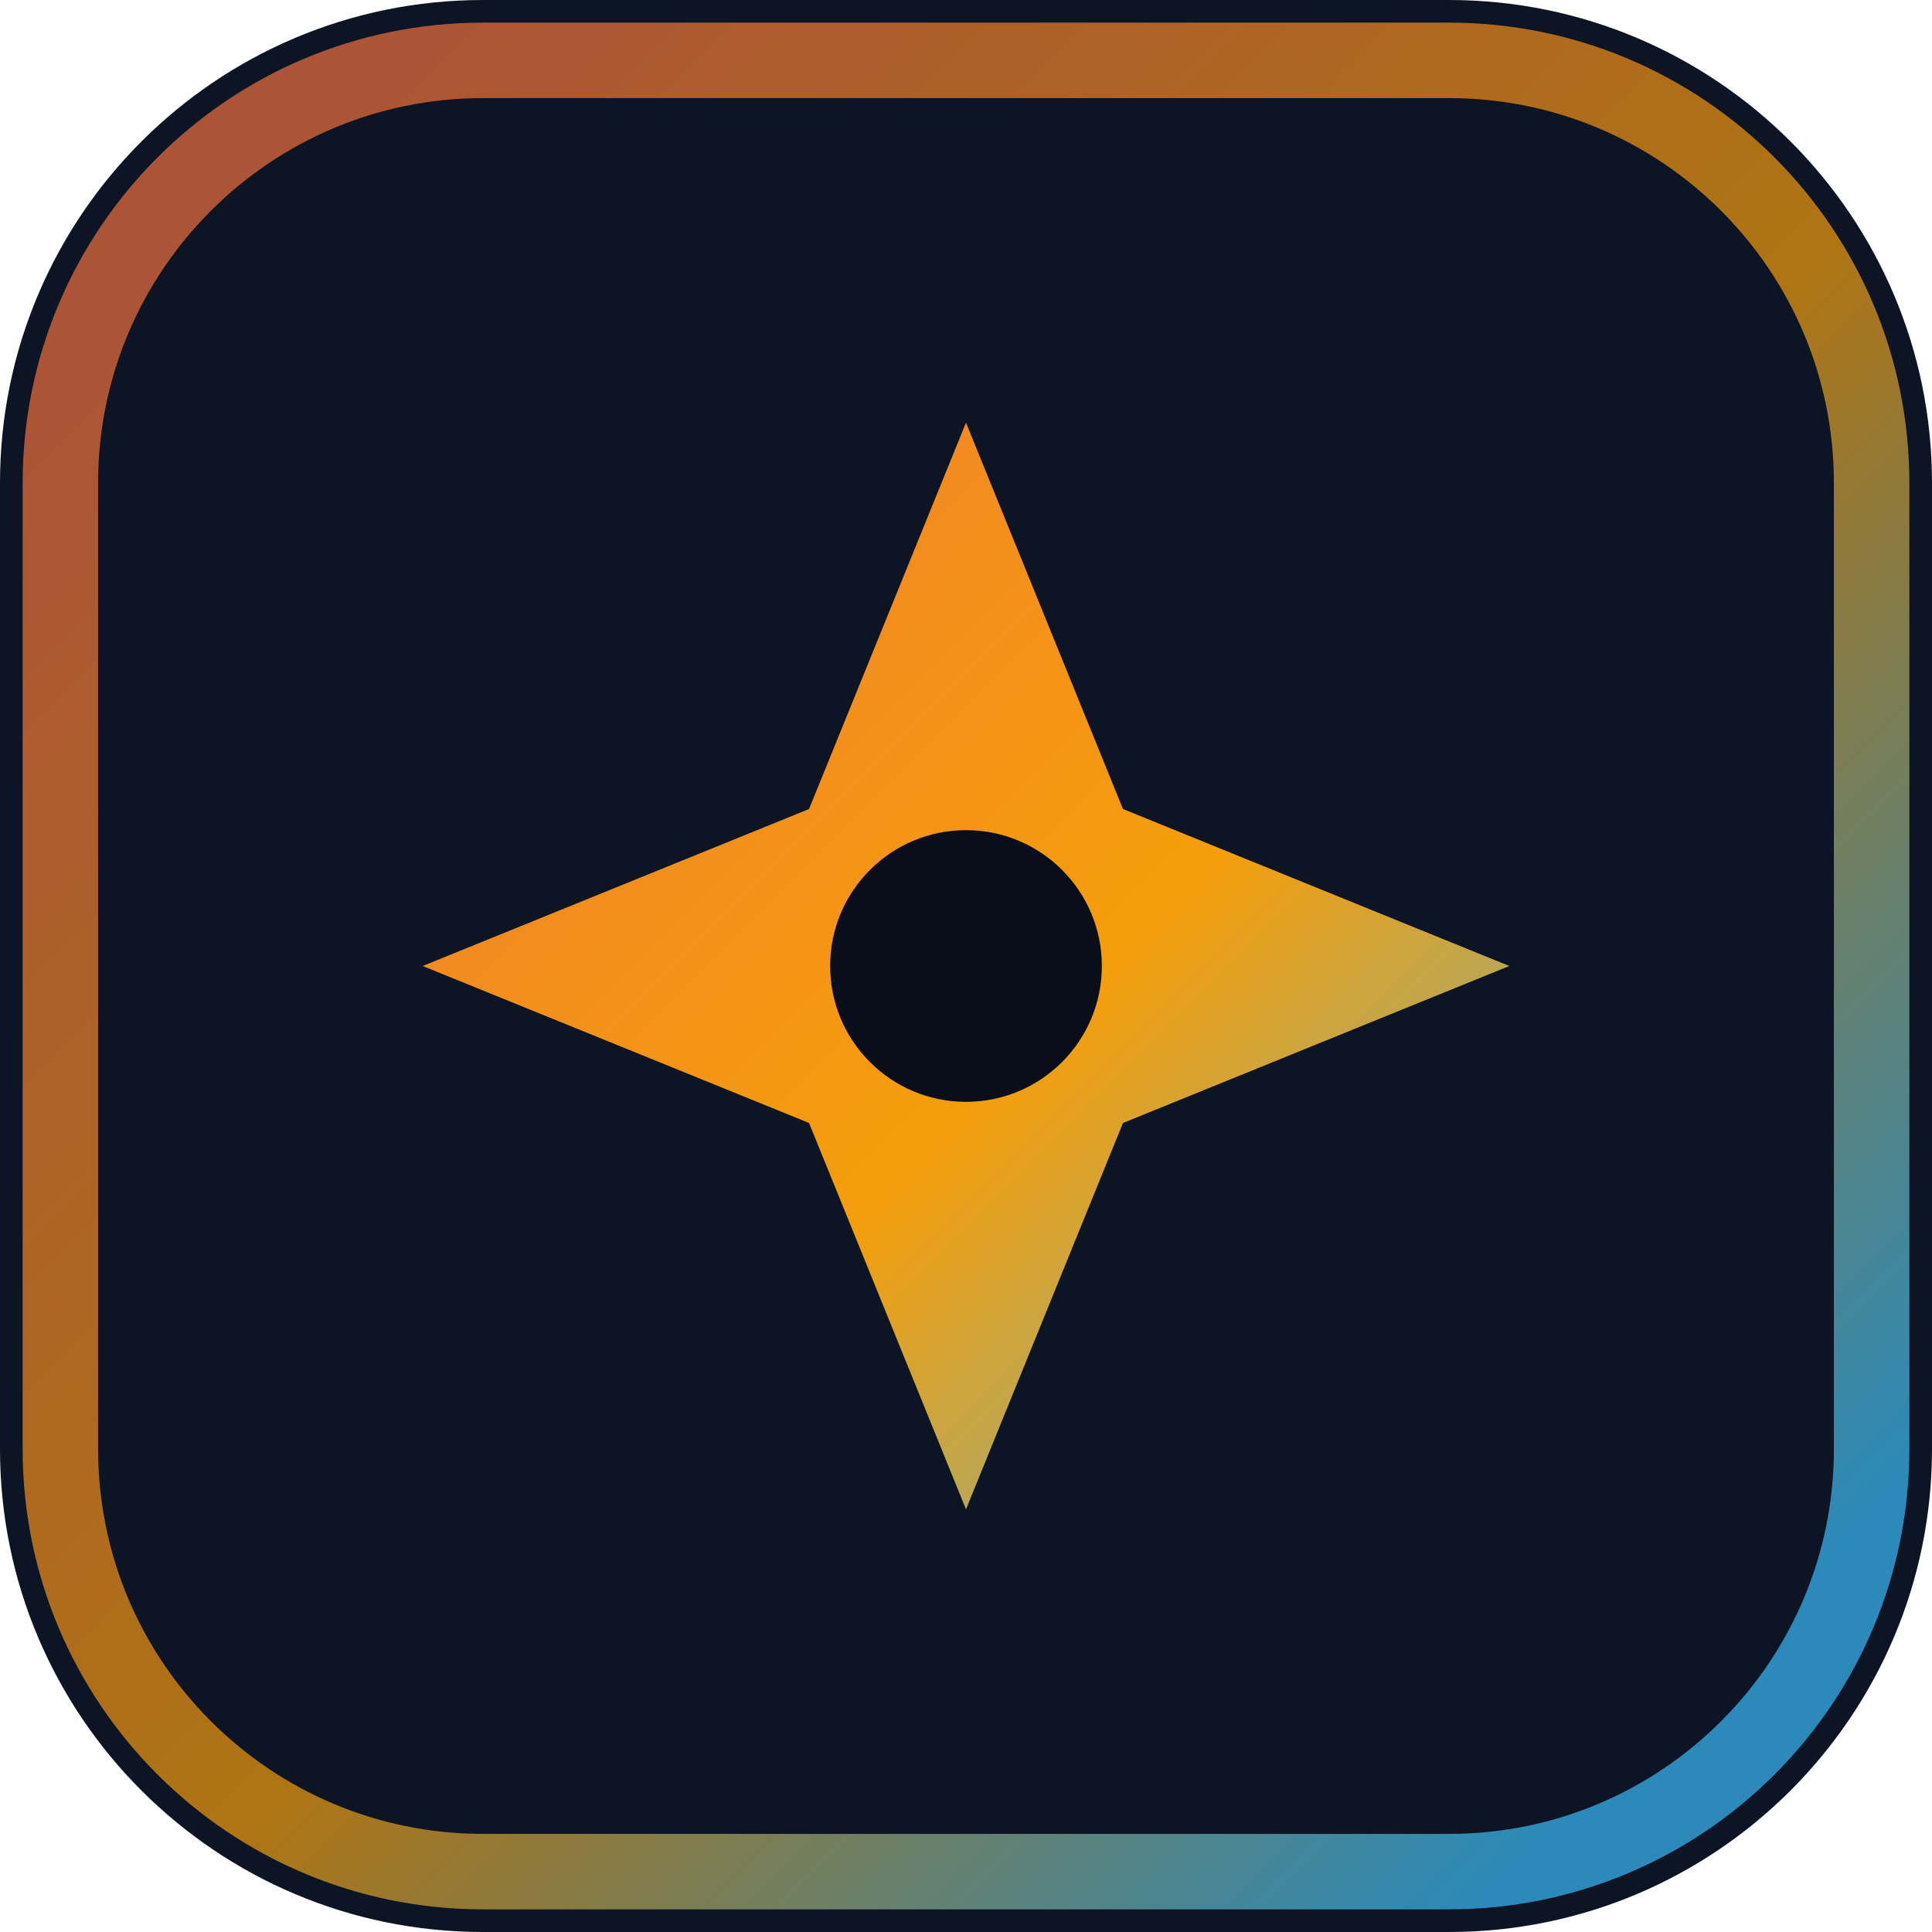
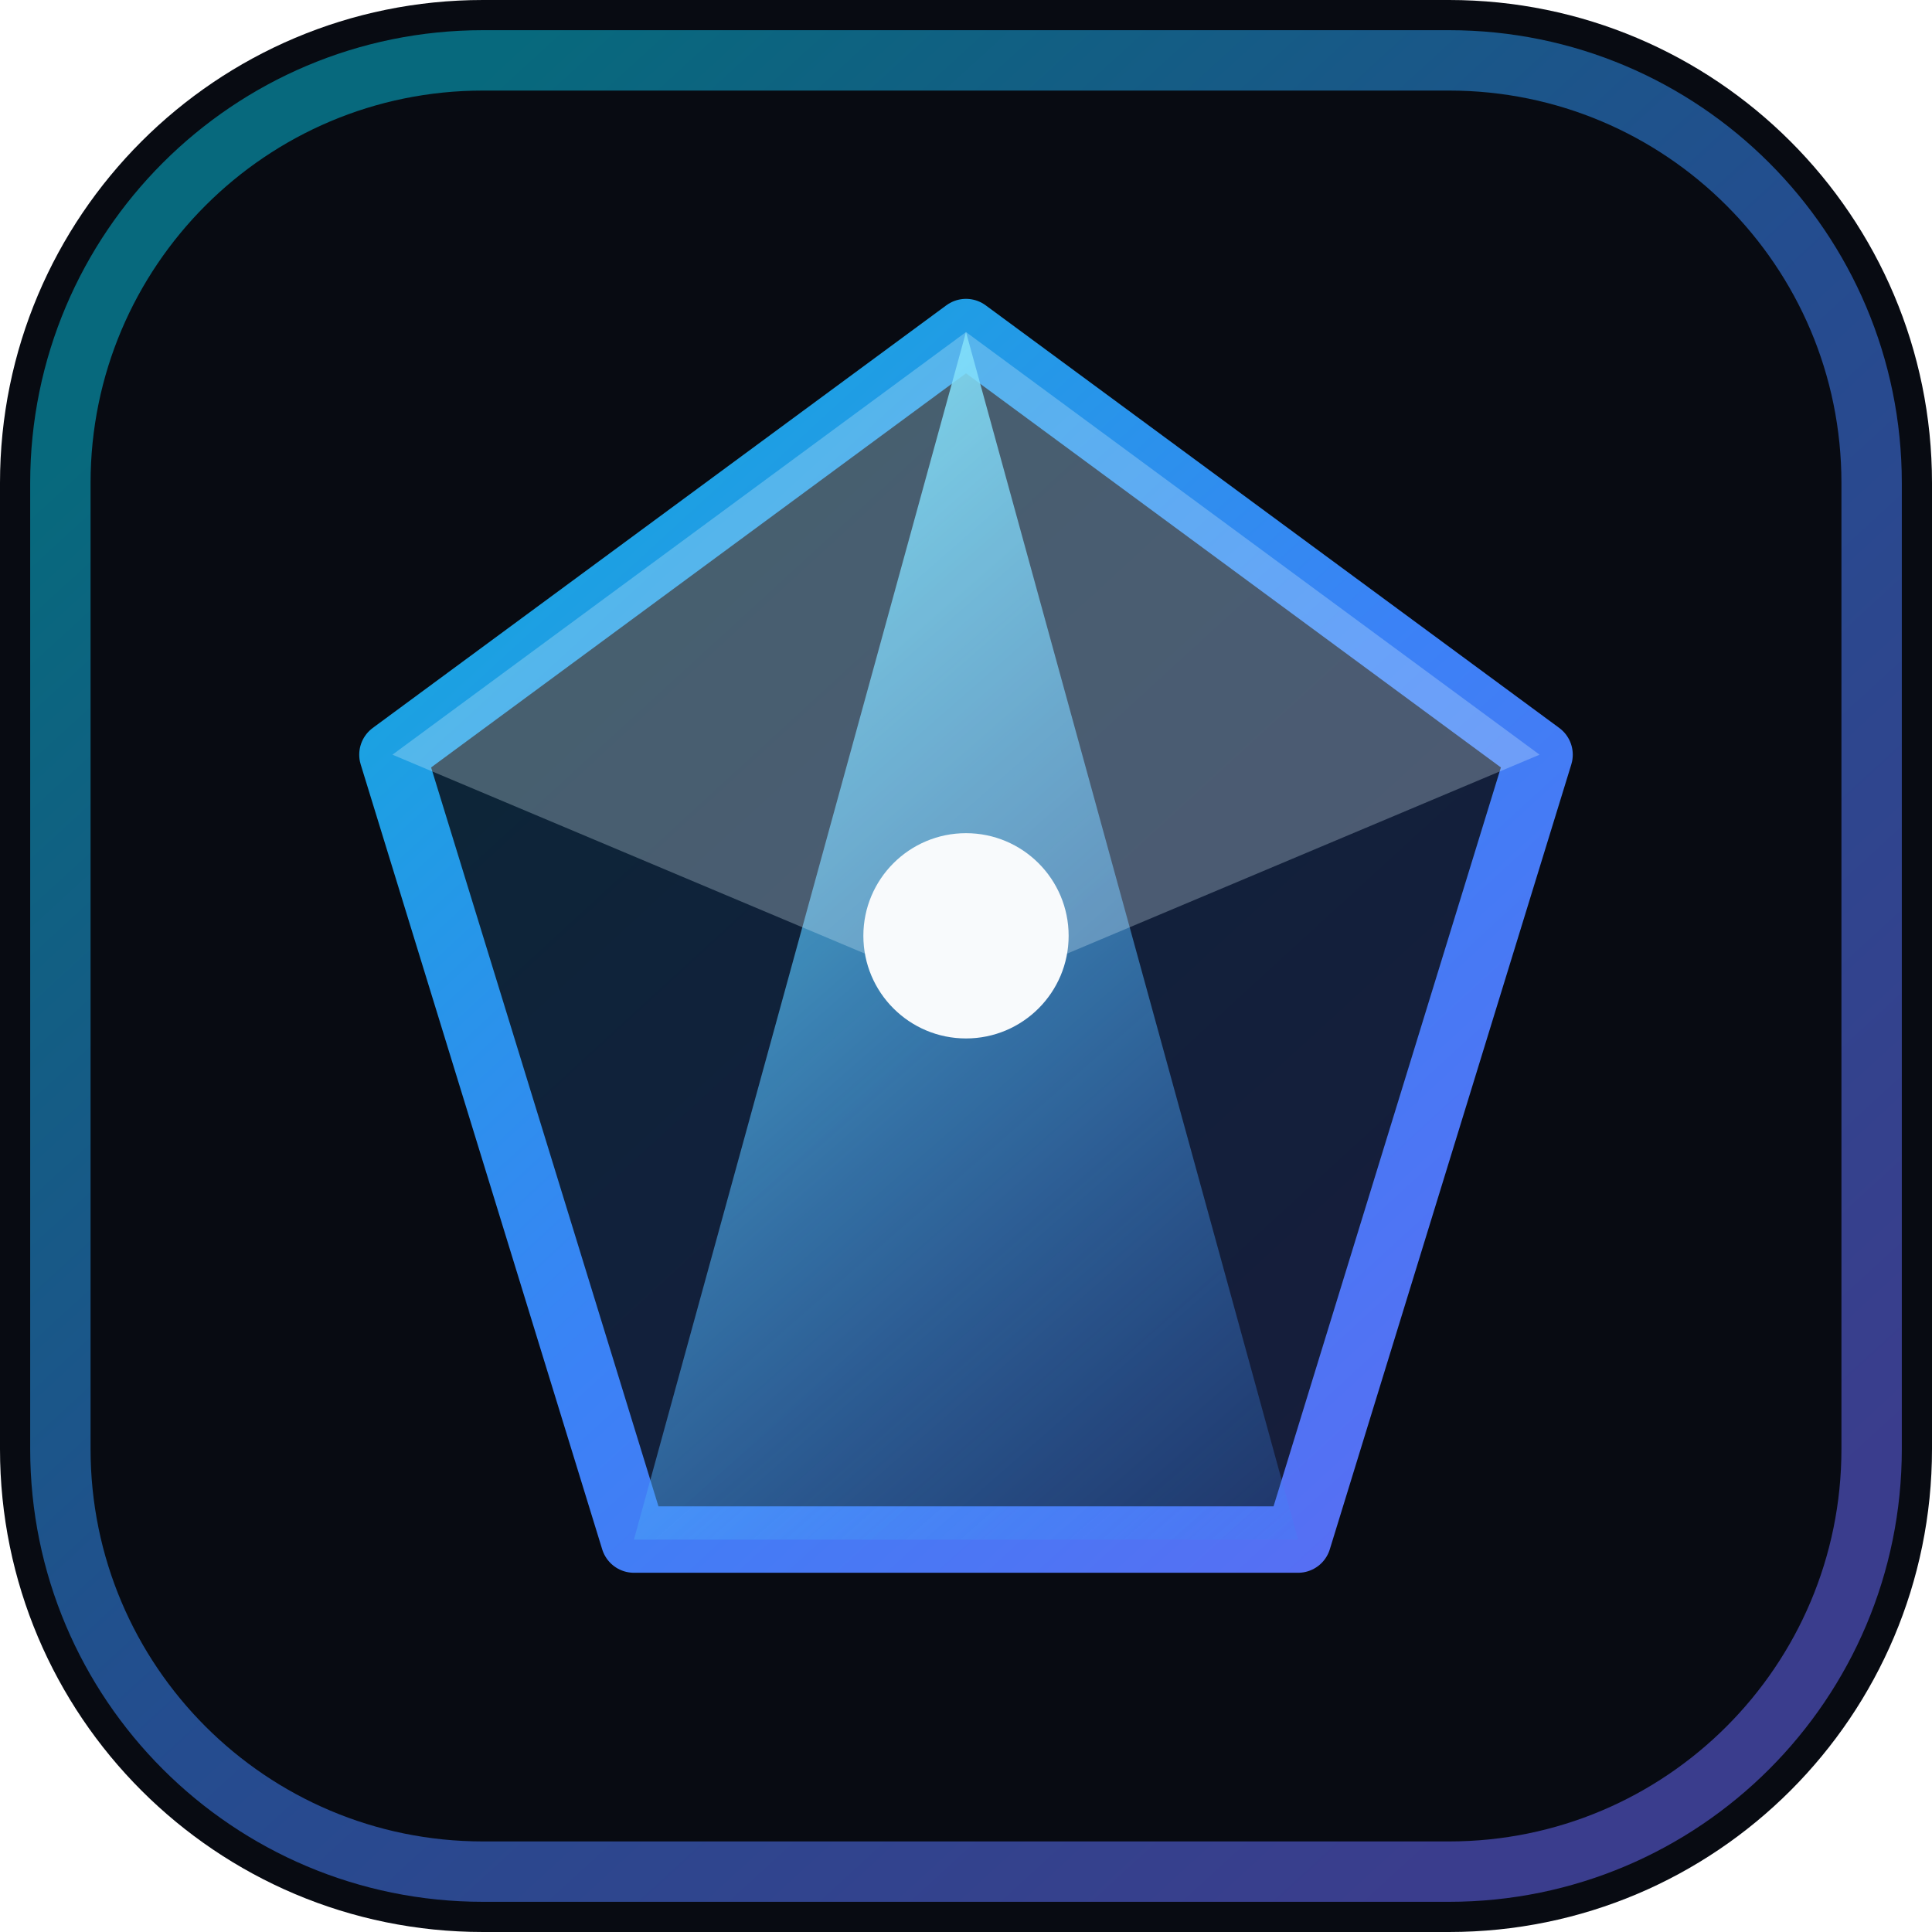
<svg xmlns="http://www.w3.org/2000/svg" viewBox="0 0 64 64" fill="none">
  <defs>
-     <linearGradient id="g" x1="8" y1="8" x2="56" y2="56" gradientUnits="userSpaceOnUse">
-       <stop offset="0%" stop-color="#f0713d" />
-       <stop offset="55%" stop-color="#f59e0b" />
-       <stop offset="100%" stop-color="#38bdf8" />
+     <linearGradient id="aether-main" x1="10" y1="8" x2="54" y2="56" gradientUnits="userSpaceOnUse">
+       <stop offset="0%" stop-color="#06b6d4" />
+       <stop offset="52%" stop-color="#3b82f6" />
+       <stop offset="100%" stop-color="#6366f1" />
+     </linearGradient>
+     <linearGradient id="aether-facet" x1="18" y1="16" x2="46" y2="48" gradientUnits="userSpaceOnUse">
+       <stop offset="0%" stop-color="#67e8f9" stop-opacity="0.95" />
+       <stop offset="100%" stop-color="#3b82f6" stop-opacity="0.25" />
    </linearGradient>
  </defs>
-   <rect width="64" height="64" rx="16" fill="#0d1424" />
-   <rect x="2" y="2" width="60" height="60" rx="14" stroke="url(#g)" stroke-width="2.5" stroke-opacity="0.7" />
-   <path d="M32 14L37.2 26.8L50 32L37.2 37.2L32 50L26.8 37.2L14 32L26.8 26.8L32 14Z" fill="url(#g)" />
-   <circle cx="32" cy="32" r="4.5" fill="#090e1a" />
+   <rect width="64" height="64" rx="16" fill="#080b12" />
+   <rect x="2" y="2" width="60" height="60" rx="14" stroke="url(#aether-main)" stroke-width="2" stroke-opacity="0.55" />
+   <polygon points="32,11 51,25 43,51 21,51 13,25" fill="url(#aether-main)" fill-opacity="0.18" stroke="url(#aether-main)" stroke-width="2.2" stroke-linejoin="round" />
+   <polygon points="32,11 43,51 21,51" fill="url(#aether-facet)" />
+   <polygon points="32,11 51,25 32,33 13,25" fill="#e0f2fe" fill-opacity="0.28" />
+   <circle cx="32" cy="31" r="3.4" fill="#f8fafc" />
</svg>
